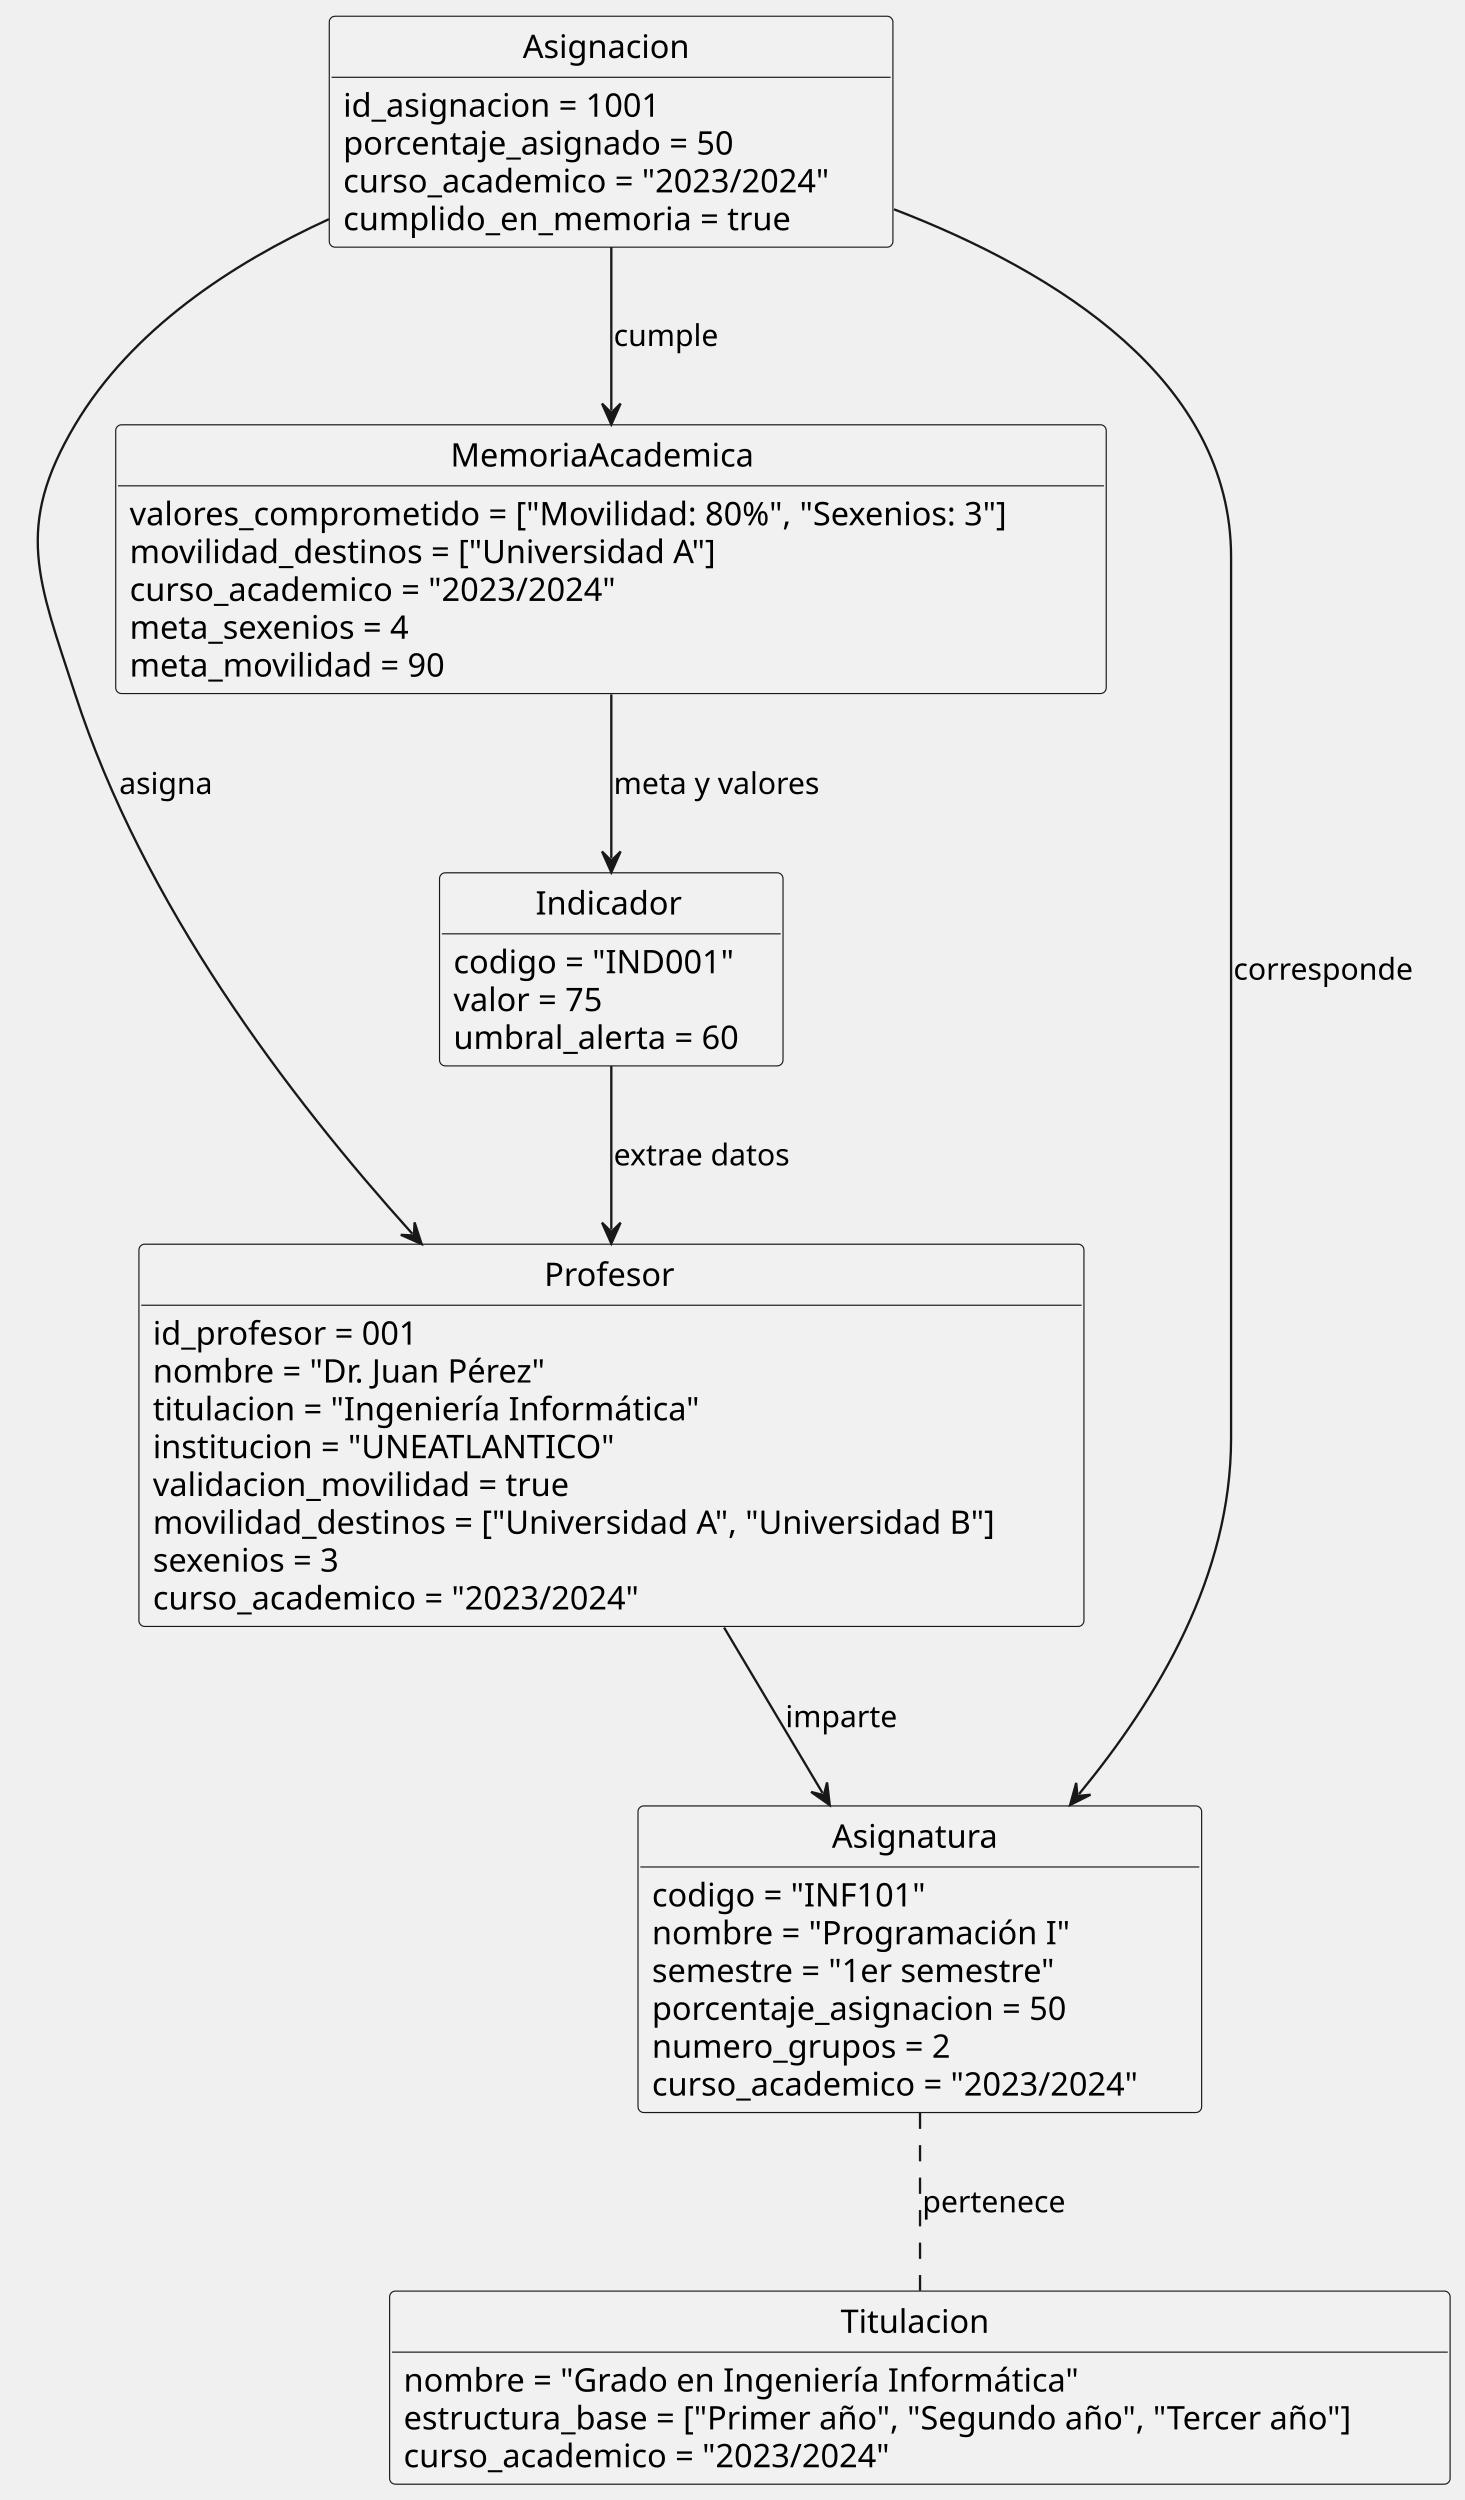
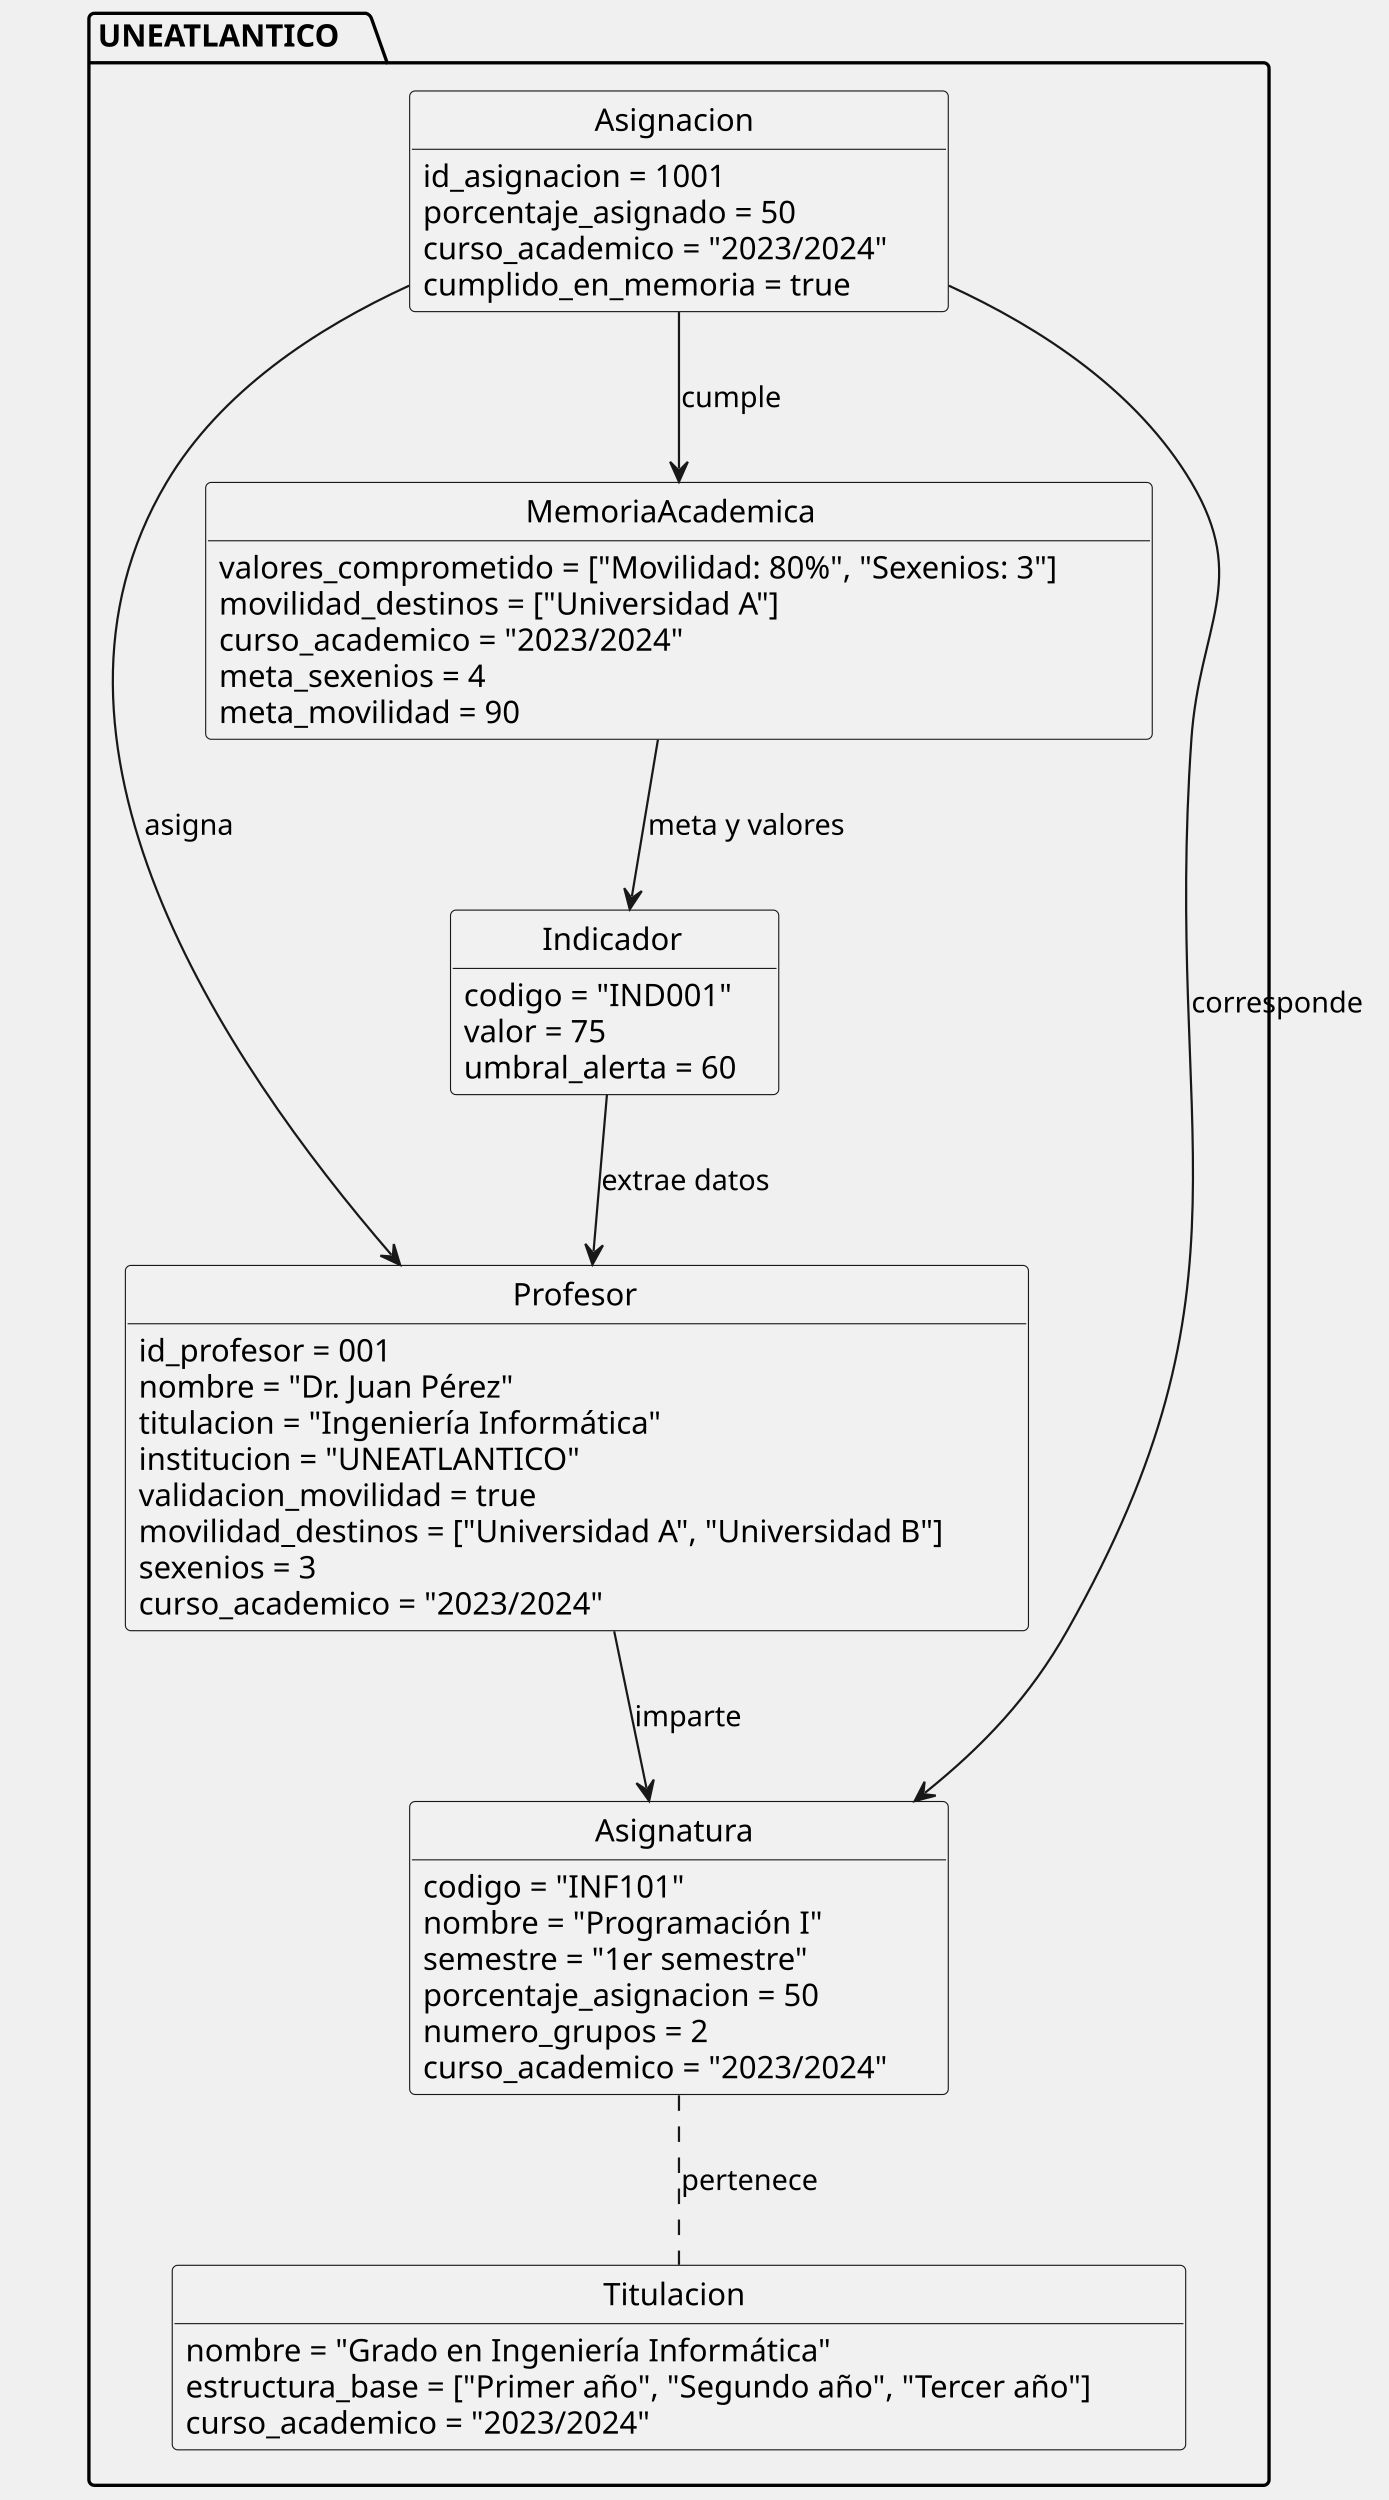
- <svg xmlns="http://www.w3.org/2000/svg" contentStyleType="text/css" height="1077px" preserveAspectRatio="none" style="width:631px;height:1077px;background:#FFFFFF;" version="1.1" viewBox="0 0 631 1077" width="631px" zoomAndPan="magnify">
+ <svg xmlns="http://www.w3.org/2000/svg" contentStyleType="text/css" data-diagram-type="CLASS" height="1127px" preserveAspectRatio="none" style="width:626px;height:1127px;background:#FFFFFF;" version="1.1" viewBox="0 0 626 1127" width="626px" zoomAndPan="magnify">
  <defs />
  <g>
+     <g id="cluster_UNEATLANTICO">
+       <path d="M42.58,6 L165.02,6 A3.75,3.75 0 0 1 167.52,8.5 L174.52,28.297 L569.58,28.297 A2.5,2.5 0 0 1 572.08,30.797 L572.08,1117.89 A2.5,2.5 0 0 1 569.58,1120.39 L42.58,1120.39 A2.5,2.5 0 0 1 40.08,1117.89 L40.08,8.5 A2.5,2.5 0 0 1 42.58,6 " fill="#FFFFFF" fill-opacity="0" style="stroke:#000000;stroke-width:1.5;" />
+       <line style="stroke:#000000;stroke-width:1.5;" x1="40.08" x2="174.52" y1="28.297" y2="28.297" />
+       <text fill="#000000" font-family="sans-serif" font-size="14" font-weight="bold" lengthAdjust="spacing" textLength="121.44" x="44.08" y="20.995">UNEATLANTICO</text>
+     </g>
    <g id="elem_Asignacion">
-       <rect codeLine="54" fill="#F1F1F1" height="99.484" id="Asignacion" rx="2.5" ry="2.5" style="stroke:#181818;stroke-width:0.5;" width="242.815" x="141.85" y="7" />
-       <text fill="#000000" font-family="sans-serif" font-size="14" lengthAdjust="spacing" textLength="76.125" x="225.195" y="24.995">Asignacion</text>
-       <line style="stroke:#181818;stroke-width:0.5;" x1="142.85" x2="383.665" y1="33.297" y2="33.297" />
-       <text fill="#000000" font-family="sans-serif" font-size="14" lengthAdjust="spacing" textLength="151.163" x="147.85" y="50.292">id_asignacion = 1001</text>
-       <text fill="#000000" font-family="sans-serif" font-size="14" lengthAdjust="spacing" textLength="183.962" x="147.85" y="66.589">porcentaje_asignado = 50</text>
-       <text fill="#000000" font-family="sans-serif" font-size="14" lengthAdjust="spacing" textLength="230.815" x="147.85" y="82.886">curso_academico = "2023/2024"</text>
-       <text fill="#000000" font-family="sans-serif" font-size="14" lengthAdjust="spacing" textLength="207.853" x="147.85" y="99.183">cumplido_en_memoria = true</text>
+       <rect codeLine="53" fill="#F1F1F1" height="99.484" id="Asignacion" rx="2.5" ry="2.5" style="stroke:#181818;stroke-width:0.5;" width="242.815" x="184.67" y="41" />
+       <text fill="#000000" font-family="sans-serif" font-size="14" lengthAdjust="spacing" textLength="76.125" x="268.015" y="58.995">Asignacion</text>
+       <line style="stroke:#181818;stroke-width:0.5;" x1="185.67" x2="426.485" y1="67.297" y2="67.297" />
+       <text fill="#000000" font-family="sans-serif" font-size="14" lengthAdjust="spacing" textLength="151.163" x="190.67" y="84.292">id_asignacion = 1001</text>
+       <text fill="#000000" font-family="sans-serif" font-size="14" lengthAdjust="spacing" textLength="183.962" x="190.67" y="100.589">porcentaje_asignado = 50</text>
+       <text fill="#000000" font-family="sans-serif" font-size="14" lengthAdjust="spacing" textLength="230.815" x="190.67" y="116.886">curso_academico = "2023/2024"</text>
+       <text fill="#000000" font-family="sans-serif" font-size="14" lengthAdjust="spacing" textLength="207.853" x="190.67" y="133.183">cumplido_en_memoria = true</text>
    </g>
    <g id="elem_Profesor">
-       <rect codeLine="12" fill="#F1F1F1" height="164.672" id="Profesor" rx="2.5" ry="2.5" style="stroke:#181818;stroke-width:0.5;" width="407.11" x="59.85" y="536" />
-       <text fill="#000000" font-family="sans-serif" font-size="14" lengthAdjust="spacing" textLength="57.921" x="234.445" y="553.995">Profesor</text>
-       <line style="stroke:#181818;stroke-width:0.5;" x1="60.85" x2="465.96" y1="562.297" y2="562.297" />
-       <text fill="#000000" font-family="sans-serif" font-size="14" lengthAdjust="spacing" textLength="125.494" x="65.85" y="579.292">id_profesor = 001</text>
-       <text fill="#000000" font-family="sans-serif" font-size="14" lengthAdjust="spacing" textLength="186.956" x="65.85" y="595.589">nombre = "Dr. Juan Pérez"</text>
-       <text fill="#000000" font-family="sans-serif" font-size="14" lengthAdjust="spacing" textLength="253.422" x="65.85" y="611.886">titulacion = "Ingeniería Informática"</text>
-       <text fill="#000000" font-family="sans-serif" font-size="14" lengthAdjust="spacing" textLength="215.352" x="65.85" y="628.183">institucion = "UNEATLANTICO"</text>
-       <text fill="#000000" font-family="sans-serif" font-size="14" lengthAdjust="spacing" textLength="196.007" x="65.85" y="644.48">validacion_movilidad = true</text>
-       <text fill="#000000" font-family="sans-serif" font-size="14" lengthAdjust="spacing" textLength="395.11" x="65.85" y="660.776">movilidad_destinos = ["Universidad A", "Universidad B"]</text>
-       <text fill="#000000" font-family="sans-serif" font-size="14" lengthAdjust="spacing" textLength="90.966" x="65.85" y="677.073">sexenios = 3</text>
-       <text fill="#000000" font-family="sans-serif" font-size="14" lengthAdjust="spacing" textLength="230.815" x="65.85" y="693.37">curso_academico = "2023/2024"</text>
+       <rect codeLine="13" fill="#F1F1F1" height="164.672" id="Profesor" rx="2.5" ry="2.5" style="stroke:#181818;stroke-width:0.5;" width="407.11" x="56.52" y="570.45" />
+       <text fill="#000000" font-family="sans-serif" font-size="14" lengthAdjust="spacing" textLength="57.921" x="231.115" y="588.445">Profesor</text>
+       <line style="stroke:#181818;stroke-width:0.5;" x1="57.52" x2="462.63" y1="596.747" y2="596.747" />
+       <text fill="#000000" font-family="sans-serif" font-size="14" lengthAdjust="spacing" textLength="125.494" x="62.52" y="613.742">id_profesor = 001</text>
+       <text fill="#000000" font-family="sans-serif" font-size="14" lengthAdjust="spacing" textLength="186.956" x="62.52" y="630.039">nombre = "Dr. Juan Pérez"</text>
+       <text fill="#000000" font-family="sans-serif" font-size="14" lengthAdjust="spacing" textLength="253.422" x="62.52" y="646.336">titulacion = "Ingeniería Informática"</text>
+       <text fill="#000000" font-family="sans-serif" font-size="14" lengthAdjust="spacing" textLength="215.352" x="62.52" y="662.633">institucion = "UNEATLANTICO"</text>
+       <text fill="#000000" font-family="sans-serif" font-size="14" lengthAdjust="spacing" textLength="196.007" x="62.52" y="678.929">validacion_movilidad = true</text>
+       <text fill="#000000" font-family="sans-serif" font-size="14" lengthAdjust="spacing" textLength="395.11" x="62.52" y="695.226">movilidad_destinos = ["Universidad A", "Universidad B"]</text>
+       <text fill="#000000" font-family="sans-serif" font-size="14" lengthAdjust="spacing" textLength="90.966" x="62.52" y="711.523">sexenios = 3</text>
+       <text fill="#000000" font-family="sans-serif" font-size="14" lengthAdjust="spacing" textLength="230.815" x="62.52" y="727.82">curso_academico = "2023/2024"</text>
    </g>
    <g id="elem_Asignatura">
-       <rect codeLine="25" fill="#F1F1F1" height="132.078" id="Asignatura" rx="2.5" ry="2.5" style="stroke:#181818;stroke-width:0.5;" width="242.815" x="274.85" y="778" />
-       <text fill="#000000" font-family="sans-serif" font-size="14" lengthAdjust="spacing" textLength="75.797" x="358.359" y="795.995">Asignatura</text>
-       <line style="stroke:#181818;stroke-width:0.5;" x1="275.85" x2="516.665" y1="804.297" y2="804.297" />
-       <text fill="#000000" font-family="sans-serif" font-size="14" lengthAdjust="spacing" textLength="129.377" x="280.85" y="821.292">codigo = "INF101"</text>
-       <text fill="#000000" font-family="sans-serif" font-size="14" lengthAdjust="spacing" textLength="193.648" x="280.85" y="837.589">nombre = "Programación I"</text>
-       <text fill="#000000" font-family="sans-serif" font-size="14" lengthAdjust="spacing" textLength="191.857" x="280.85" y="853.886">semestre = "1er semestre"</text>
-       <text fill="#000000" font-family="sans-serif" font-size="14" lengthAdjust="spacing" textLength="195.535" x="280.85" y="870.183">porcentaje_asignacion = 50</text>
-       <text fill="#000000" font-family="sans-serif" font-size="14" lengthAdjust="spacing" textLength="139.118" x="280.85" y="886.48">numero_grupos = 2</text>
-       <text fill="#000000" font-family="sans-serif" font-size="14" lengthAdjust="spacing" textLength="230.815" x="280.85" y="902.776">curso_academico = "2023/2024"</text>
+       <rect codeLine="24" fill="#F1F1F1" height="132.078" id="Asignatura" rx="2.5" ry="2.5" style="stroke:#181818;stroke-width:0.5;" width="242.815" x="184.67" y="812.12" />
+       <text fill="#000000" font-family="sans-serif" font-size="14" lengthAdjust="spacing" textLength="75.797" x="268.179" y="830.115">Asignatura</text>
+       <line style="stroke:#181818;stroke-width:0.5;" x1="185.67" x2="426.485" y1="838.417" y2="838.417" />
+       <text fill="#000000" font-family="sans-serif" font-size="14" lengthAdjust="spacing" textLength="129.377" x="190.67" y="855.412">codigo = "INF101"</text>
+       <text fill="#000000" font-family="sans-serif" font-size="14" lengthAdjust="spacing" textLength="193.648" x="190.67" y="871.709">nombre = "Programación I"</text>
+       <text fill="#000000" font-family="sans-serif" font-size="14" lengthAdjust="spacing" textLength="191.857" x="190.67" y="888.006">semestre = "1er semestre"</text>
+       <text fill="#000000" font-family="sans-serif" font-size="14" lengthAdjust="spacing" textLength="195.535" x="190.67" y="904.303">porcentaje_asignacion = 50</text>
+       <text fill="#000000" font-family="sans-serif" font-size="14" lengthAdjust="spacing" textLength="139.118" x="190.67" y="920.6">numero_grupos = 2</text>
+       <text fill="#000000" font-family="sans-serif" font-size="14" lengthAdjust="spacing" textLength="230.815" x="190.67" y="936.896">curso_academico = "2023/2024"</text>
    </g>
    <g id="elem_MemoriaAcademica">
-       <rect codeLine="40" fill="#F1F1F1" height="115.781" id="MemoriaAcademica" rx="2.5" ry="2.5" style="stroke:#181818;stroke-width:0.5;" width="426.716" x="49.85" y="183" />
-       <text fill="#000000" font-family="sans-serif" font-size="14" lengthAdjust="spacing" textLength="138.277" x="194.069" y="200.995">MemoriaAcademica</text>
-       <line style="stroke:#181818;stroke-width:0.5;" x1="50.85" x2="475.566" y1="209.297" y2="209.297" />
-       <text fill="#000000" font-family="sans-serif" font-size="14" lengthAdjust="spacing" textLength="414.716" x="55.85" y="226.292">valores_comprometido = ["Movilidad: 80%", "Sexenios: 3"]</text>
-       <text fill="#000000" font-family="sans-serif" font-size="14" lengthAdjust="spacing" textLength="276.076" x="55.85" y="242.589">movilidad_destinos = ["Universidad A"]</text>
-       <text fill="#000000" font-family="sans-serif" font-size="14" lengthAdjust="spacing" textLength="230.815" x="55.85" y="258.886">curso_academico = "2023/2024"</text>
-       <text fill="#000000" font-family="sans-serif" font-size="14" lengthAdjust="spacing" textLength="134.285" x="55.85" y="275.183">meta_sexenios = 4</text>
-       <text fill="#000000" font-family="sans-serif" font-size="14" lengthAdjust="spacing" textLength="150.274" x="55.85" y="291.479">meta_movilidad = 90</text>
+       <rect codeLine="39" fill="#F1F1F1" height="115.781" id="MemoriaAcademica" rx="2.5" ry="2.5" style="stroke:#181818;stroke-width:0.5;" width="426.716" x="92.72" y="217.48" />
+       <text fill="#000000" font-family="sans-serif" font-size="14" lengthAdjust="spacing" textLength="138.277" x="236.939" y="235.475">MemoriaAcademica</text>
+       <line style="stroke:#181818;stroke-width:0.5;" x1="93.72" x2="518.436" y1="243.777" y2="243.777" />
+       <text fill="#000000" font-family="sans-serif" font-size="14" lengthAdjust="spacing" textLength="414.716" x="98.72" y="260.772">valores_comprometido = ["Movilidad: 80%", "Sexenios: 3"]</text>
+       <text fill="#000000" font-family="sans-serif" font-size="14" lengthAdjust="spacing" textLength="276.076" x="98.72" y="277.069">movilidad_destinos = ["Universidad A"]</text>
+       <text fill="#000000" font-family="sans-serif" font-size="14" lengthAdjust="spacing" textLength="230.815" x="98.72" y="293.366">curso_academico = "2023/2024"</text>
+       <text fill="#000000" font-family="sans-serif" font-size="14" lengthAdjust="spacing" textLength="134.285" x="98.72" y="309.663">meta_sexenios = 4</text>
+       <text fill="#000000" font-family="sans-serif" font-size="14" lengthAdjust="spacing" textLength="150.274" x="98.72" y="325.959">meta_movilidad = 90</text>
    </g>
    <g id="elem_Indicador">
-       <rect codeLine="48" fill="#F1F1F1" height="83.188" id="Indicador" rx="2.5" ry="2.5" style="stroke:#181818;stroke-width:0.5;" width="147.974" x="189.35" y="376" />
-       <text fill="#000000" font-family="sans-serif" font-size="14" lengthAdjust="spacing" textLength="65.263" x="230.706" y="393.995">Indicador</text>
-       <line style="stroke:#181818;stroke-width:0.5;" x1="190.35" x2="336.324" y1="402.297" y2="402.297" />
-       <text fill="#000000" font-family="sans-serif" font-size="14" lengthAdjust="spacing" textLength="132.105" x="195.35" y="419.292">codigo = "IND001"</text>
-       <text fill="#000000" font-family="sans-serif" font-size="14" lengthAdjust="spacing" textLength="73.52" x="195.35" y="435.589">valor = 75</text>
-       <text fill="#000000" font-family="sans-serif" font-size="14" lengthAdjust="spacing" textLength="135.974" x="195.35" y="451.886">umbral_alerta = 60</text>
+       <rect codeLine="47" fill="#F1F1F1" height="83.188" id="Indicador" rx="2.5" ry="2.5" style="stroke:#181818;stroke-width:0.5;" width="147.974" x="203.09" y="410.27" />
+       <text fill="#000000" font-family="sans-serif" font-size="14" lengthAdjust="spacing" textLength="65.263" x="244.446" y="428.265">Indicador</text>
+       <line style="stroke:#181818;stroke-width:0.5;" x1="204.09" x2="350.064" y1="436.567" y2="436.567" />
+       <text fill="#000000" font-family="sans-serif" font-size="14" lengthAdjust="spacing" textLength="132.105" x="209.09" y="453.562">codigo = "IND001"</text>
+       <text fill="#000000" font-family="sans-serif" font-size="14" lengthAdjust="spacing" textLength="73.52" x="209.09" y="469.859">valor = 75</text>
+       <text fill="#000000" font-family="sans-serif" font-size="14" lengthAdjust="spacing" textLength="135.974" x="209.09" y="486.156">umbral_alerta = 60</text>
    </g>
    <g id="elem_Titulacion">
-       <rect codeLine="34" fill="#F1F1F1" height="83.188" id="Titulacion" rx="2.5" ry="2.5" style="stroke:#181818;stroke-width:0.5;" width="456.856" x="167.85" y="987" />
-       <text fill="#000000" font-family="sans-serif" font-size="14" lengthAdjust="spacing" textLength="68.298" x="362.129" y="1004.995">Titulacion</text>
-       <line style="stroke:#181818;stroke-width:0.5;" x1="168.85" x2="623.706" y1="1013.297" y2="1013.297" />
-       <text fill="#000000" font-family="sans-serif" font-size="14" lengthAdjust="spacing" textLength="311.541" x="173.85" y="1030.292">nombre = "Grado en Ingeniería Informática"</text>
-       <text fill="#000000" font-family="sans-serif" font-size="14" lengthAdjust="spacing" textLength="444.856" x="173.85" y="1046.589">estructura_base = ["Primer año", "Segundo año", "Tercer año"]</text>
-       <text fill="#000000" font-family="sans-serif" font-size="14" lengthAdjust="spacing" textLength="230.815" x="173.85" y="1062.886">curso_academico = "2023/2024"</text>
+       <rect codeLine="33" fill="#F1F1F1" height="83.188" id="Titulacion" rx="2.5" ry="2.5" style="stroke:#181818;stroke-width:0.5;" width="456.856" x="77.65" y="1021.2" />
+       <text fill="#000000" font-family="sans-serif" font-size="14" lengthAdjust="spacing" textLength="68.298" x="271.929" y="1039.195">Titulacion</text>
+       <line style="stroke:#181818;stroke-width:0.5;" x1="78.65" x2="533.505" y1="1047.497" y2="1047.497" />
+       <text fill="#000000" font-family="sans-serif" font-size="14" lengthAdjust="spacing" textLength="311.541" x="83.65" y="1064.492">nombre = "Grado en Ingeniería Informática"</text>
+       <text fill="#000000" font-family="sans-serif" font-size="14" lengthAdjust="spacing" textLength="444.856" x="83.65" y="1080.789">estructura_base = ["Primer año", "Segundo año", "Tercer año"]</text>
+       <text fill="#000000" font-family="sans-serif" font-size="14" lengthAdjust="spacing" textLength="230.815" x="83.65" y="1097.086">curso_academico = "2023/2024"</text>
    </g>
    <g id="link_Asignacion_Profesor">
-       <path codeLine="4" d="M141.71,94.41 C99.49,113.71 56.67,142.11 32.35,183 C6,227.31 16.44,249.96 32.35,299 C61.76,389.64 123.695,471.611 177.635,531.511 " fill="none" id="Asignacion-to-Profesor" style="stroke:#181818;stroke-width:1;" />
-       <polygon fill="#181818" points="181.65,535.97,178.6,526.605,178.304,532.255,172.655,531.959,181.65,535.97" style="stroke:#181818;stroke-width:1;" />
-       <text fill="#000000" font-family="sans-serif" font-size="13" lengthAdjust="spacing" textLength="42.809" x="51.35" y="342.067">asigna</text>
+       <path codeLine="5" d="M184.44,128.77 C142.22,148.12 99.4,176.56 75.08,217.48 C6,333.74 98.895,476.012 176.455,565.702 " fill="#FFFFFF" fill-opacity="0" id="Asignacion-to-Profesor" style="stroke:#181818;stroke-width:1;" />
+       <polygon fill="#181818" points="180.38,570.24,177.519,560.816,177.109,566.458,171.467,566.049,180.38,570.24" style="stroke:#181818;stroke-width:1;" />
+       <text fill="#000000" font-family="sans-serif" font-size="13" lengthAdjust="spacing" textLength="42.809" x="65.08" y="376.337">asigna</text>
    </g>
    <g id="link_Asignacion_Asignatura">
-       <path codeLine="5" d="M385.13,90.17 C455.55,117.25 530.35,163.92 530.35,240 C530.35,240 530.35,240 530.35,619.5 C530.35,678.77 499.07,731.265 464.81,772.935 " fill="none" id="Asignacion-to-Asignatura" style="stroke:#181818;stroke-width:1;" />
-       <polygon fill="#181818" points="461,777.57,469.805,773.158,464.175,773.708,463.626,768.078,461,777.57" style="stroke:#181818;stroke-width:1;" />
-       <text fill="#000000" font-family="sans-serif" font-size="13" lengthAdjust="spacing" textLength="81.256" x="531.35" y="422.067">corresponde</text>
+       <path codeLine="6" d="M427.72,128.77 C469.94,148.12 512.76,176.56 537.08,217.48 C563.37,261.72 540.64,281.93 537.08,333.27 C524.61,513.16 569.7,578.07 481.08,735.12 C464.35,764.77 443.456,786.911 416.986,808.191 " fill="#FFFFFF" fill-opacity="0" id="Asignacion-to-Asignatura" style="stroke:#181818;stroke-width:1;" />
+       <polygon fill="#181818" points="412.31,811.95,421.831,809.428,416.207,808.817,416.818,803.193,412.31,811.95" style="stroke:#181818;stroke-width:1;" />
+       <text fill="#000000" font-family="sans-serif" font-size="13" lengthAdjust="spacing" textLength="81.256" x="537.08" y="456.427">corresponde</text>
    </g>
    <g id="link_Asignacion_MemoriaAcademica">
-       <path codeLine="6" d="M263.35,106.41 C263.35,129.95 263.35,152.33 263.35,176.86 " fill="none" id="Asignacion-to-MemoriaAcademica" style="stroke:#181818;stroke-width:1;" />
-       <polygon fill="#181818" points="263.35,182.86,267.35,173.86,263.35,177.86,259.35,173.86,263.35,182.86" style="stroke:#181818;stroke-width:1;" />
-       <text fill="#000000" font-family="sans-serif" font-size="13" lengthAdjust="spacing" textLength="47.912" x="264.35" y="149.067">cumple</text>
+       <path codeLine="7" d="M306.08,140.68 C306.08,164.25 306.08,186.64 306.08,211.2 " fill="#FFFFFF" fill-opacity="0" id="Asignacion-to-MemoriaAcademica" style="stroke:#181818;stroke-width:1;" />
+       <polygon fill="#181818" points="306.08,217.2,310.08,208.2,306.08,212.2,302.08,208.2,306.08,217.2" style="stroke:#181818;stroke-width:1;" />
+       <text fill="#000000" font-family="sans-serif" font-size="13" lengthAdjust="spacing" textLength="47.912" x="307.08" y="183.547">cumple</text>
    </g>
    <g id="link_MemoriaAcademica_Indicador">
-       <path codeLine="7" d="M263.35,299.14 C263.35,324.19 263.35,347.01 263.35,369.82 " fill="none" id="MemoriaAcademica-to-Indicador" style="stroke:#181818;stroke-width:1;" />
-       <polygon fill="#181818" points="263.35,375.82,267.35,366.82,263.35,370.82,259.35,366.82,263.35,375.82" style="stroke:#181818;stroke-width:1;" />
-       <text fill="#000000" font-family="sans-serif" font-size="13" lengthAdjust="spacing" textLength="97.024" x="264.35" y="342.067">meta y valores</text>
+       <path codeLine="8" d="M296.58,333.51 C292.44,358.45 288.653,381.221 284.873,403.991 " fill="#FFFFFF" fill-opacity="0" id="MemoriaAcademica-to-Indicador" style="stroke:#181818;stroke-width:1;" />
+       <polygon fill="#181818" points="283.89,409.91,289.31,401.687,284.709,404.978,281.418,400.376,283.89,409.91" style="stroke:#181818;stroke-width:1;" />
+       <text fill="#000000" font-family="sans-serif" font-size="13" lengthAdjust="spacing" textLength="97.024" x="292.08" y="376.337">meta y valores</text>
    </g>
    <g id="link_Indicador_Profesor">
-       <path codeLine="8" d="M263.35,459.25 C263.35,481.31 263.35,503.37 263.35,529.72 " fill="none" id="Indicador-to-Profesor" style="stroke:#181818;stroke-width:1;" />
-       <polygon fill="#181818" points="263.35,535.72,267.35,526.72,263.35,530.72,259.35,526.72,263.35,535.72" style="stroke:#181818;stroke-width:1;" />
-       <text fill="#000000" font-family="sans-serif" font-size="13" lengthAdjust="spacing" textLength="82.272" x="264.35" y="502.067">extrae datos</text>
+       <path codeLine="9" d="M273.6,493.6 C271.71,515.65 269.831,537.722 267.581,564.062 " fill="#FFFFFF" fill-opacity="0" id="Indicador-to-Profesor" style="stroke:#181818;stroke-width:1;" />
+       <polygon fill="#181818" points="267.07,570.04,271.822,561.413,267.496,565.058,263.851,560.732,267.07,570.04" style="stroke:#181818;stroke-width:1;" />
+       <text fill="#000000" font-family="sans-serif" font-size="13" lengthAdjust="spacing" textLength="82.272" x="271.08" y="536.517">extrae datos</text>
    </g>
    <g id="link_Asignatura_Titulacion">
-       <path codeLine="9" d="M396.35,910.11 C396.35,935.71 396.35,964.29 396.35,986.85 " fill="none" id="Asignatura-Titulacion" style="stroke:#181818;stroke-width:1;stroke-dasharray:7.0,7.0;" />
-       <text fill="#000000" font-family="sans-serif" font-size="13" lengthAdjust="spacing" textLength="66.073" x="397.35" y="953.067">pertenece</text>
+       <path codeLine="10" d="M306.08,944.58 C306.08,970.07 306.08,998.49 306.08,1020.96 " fill="#FFFFFF" fill-opacity="0" id="Asignatura-Titulacion" style="stroke:#181818;stroke-width:1;stroke-dasharray:7.0,7.0;" />
+       <text fill="#000000" font-family="sans-serif" font-size="13" lengthAdjust="spacing" textLength="66.073" x="307.08" y="987.267">pertenece</text>
    </g>
    <g id="link_Profesor_Asignatura">
-       <path codeLine="10" d="M311.93,701.14 C326.92,726.33 340.151,748.564 354.401,772.504 " fill="none" id="Profesor-to-Asignatura" style="stroke:#181818;stroke-width:1;" />
-       <polygon fill="#181818" points="357.47,777.66,356.304,767.88,354.913,773.364,349.43,771.972,357.47,777.66" style="stroke:#181818;stroke-width:1;" />
-       <text fill="#000000" font-family="sans-serif" font-size="13" lengthAdjust="spacing" textLength="50.934" x="338.35" y="744.067">imparte</text>
+       <path codeLine="11" d="M276.88,735.38 C282.07,760.56 286.502,782.053 291.422,805.983 " fill="#FFFFFF" fill-opacity="0" id="Profesor-to-Asignatura" style="stroke:#181818;stroke-width:1;" />
+       <polygon fill="#181818" points="292.63,811.86,294.736,802.239,291.623,806.962,286.899,803.85,292.63,811.86" style="stroke:#181818;stroke-width:1;" />
+       <text fill="#000000" font-family="sans-serif" font-size="13" lengthAdjust="spacing" textLength="50.934" x="286.08" y="778.187">imparte</text>
    </g>
  </g>
</svg>
